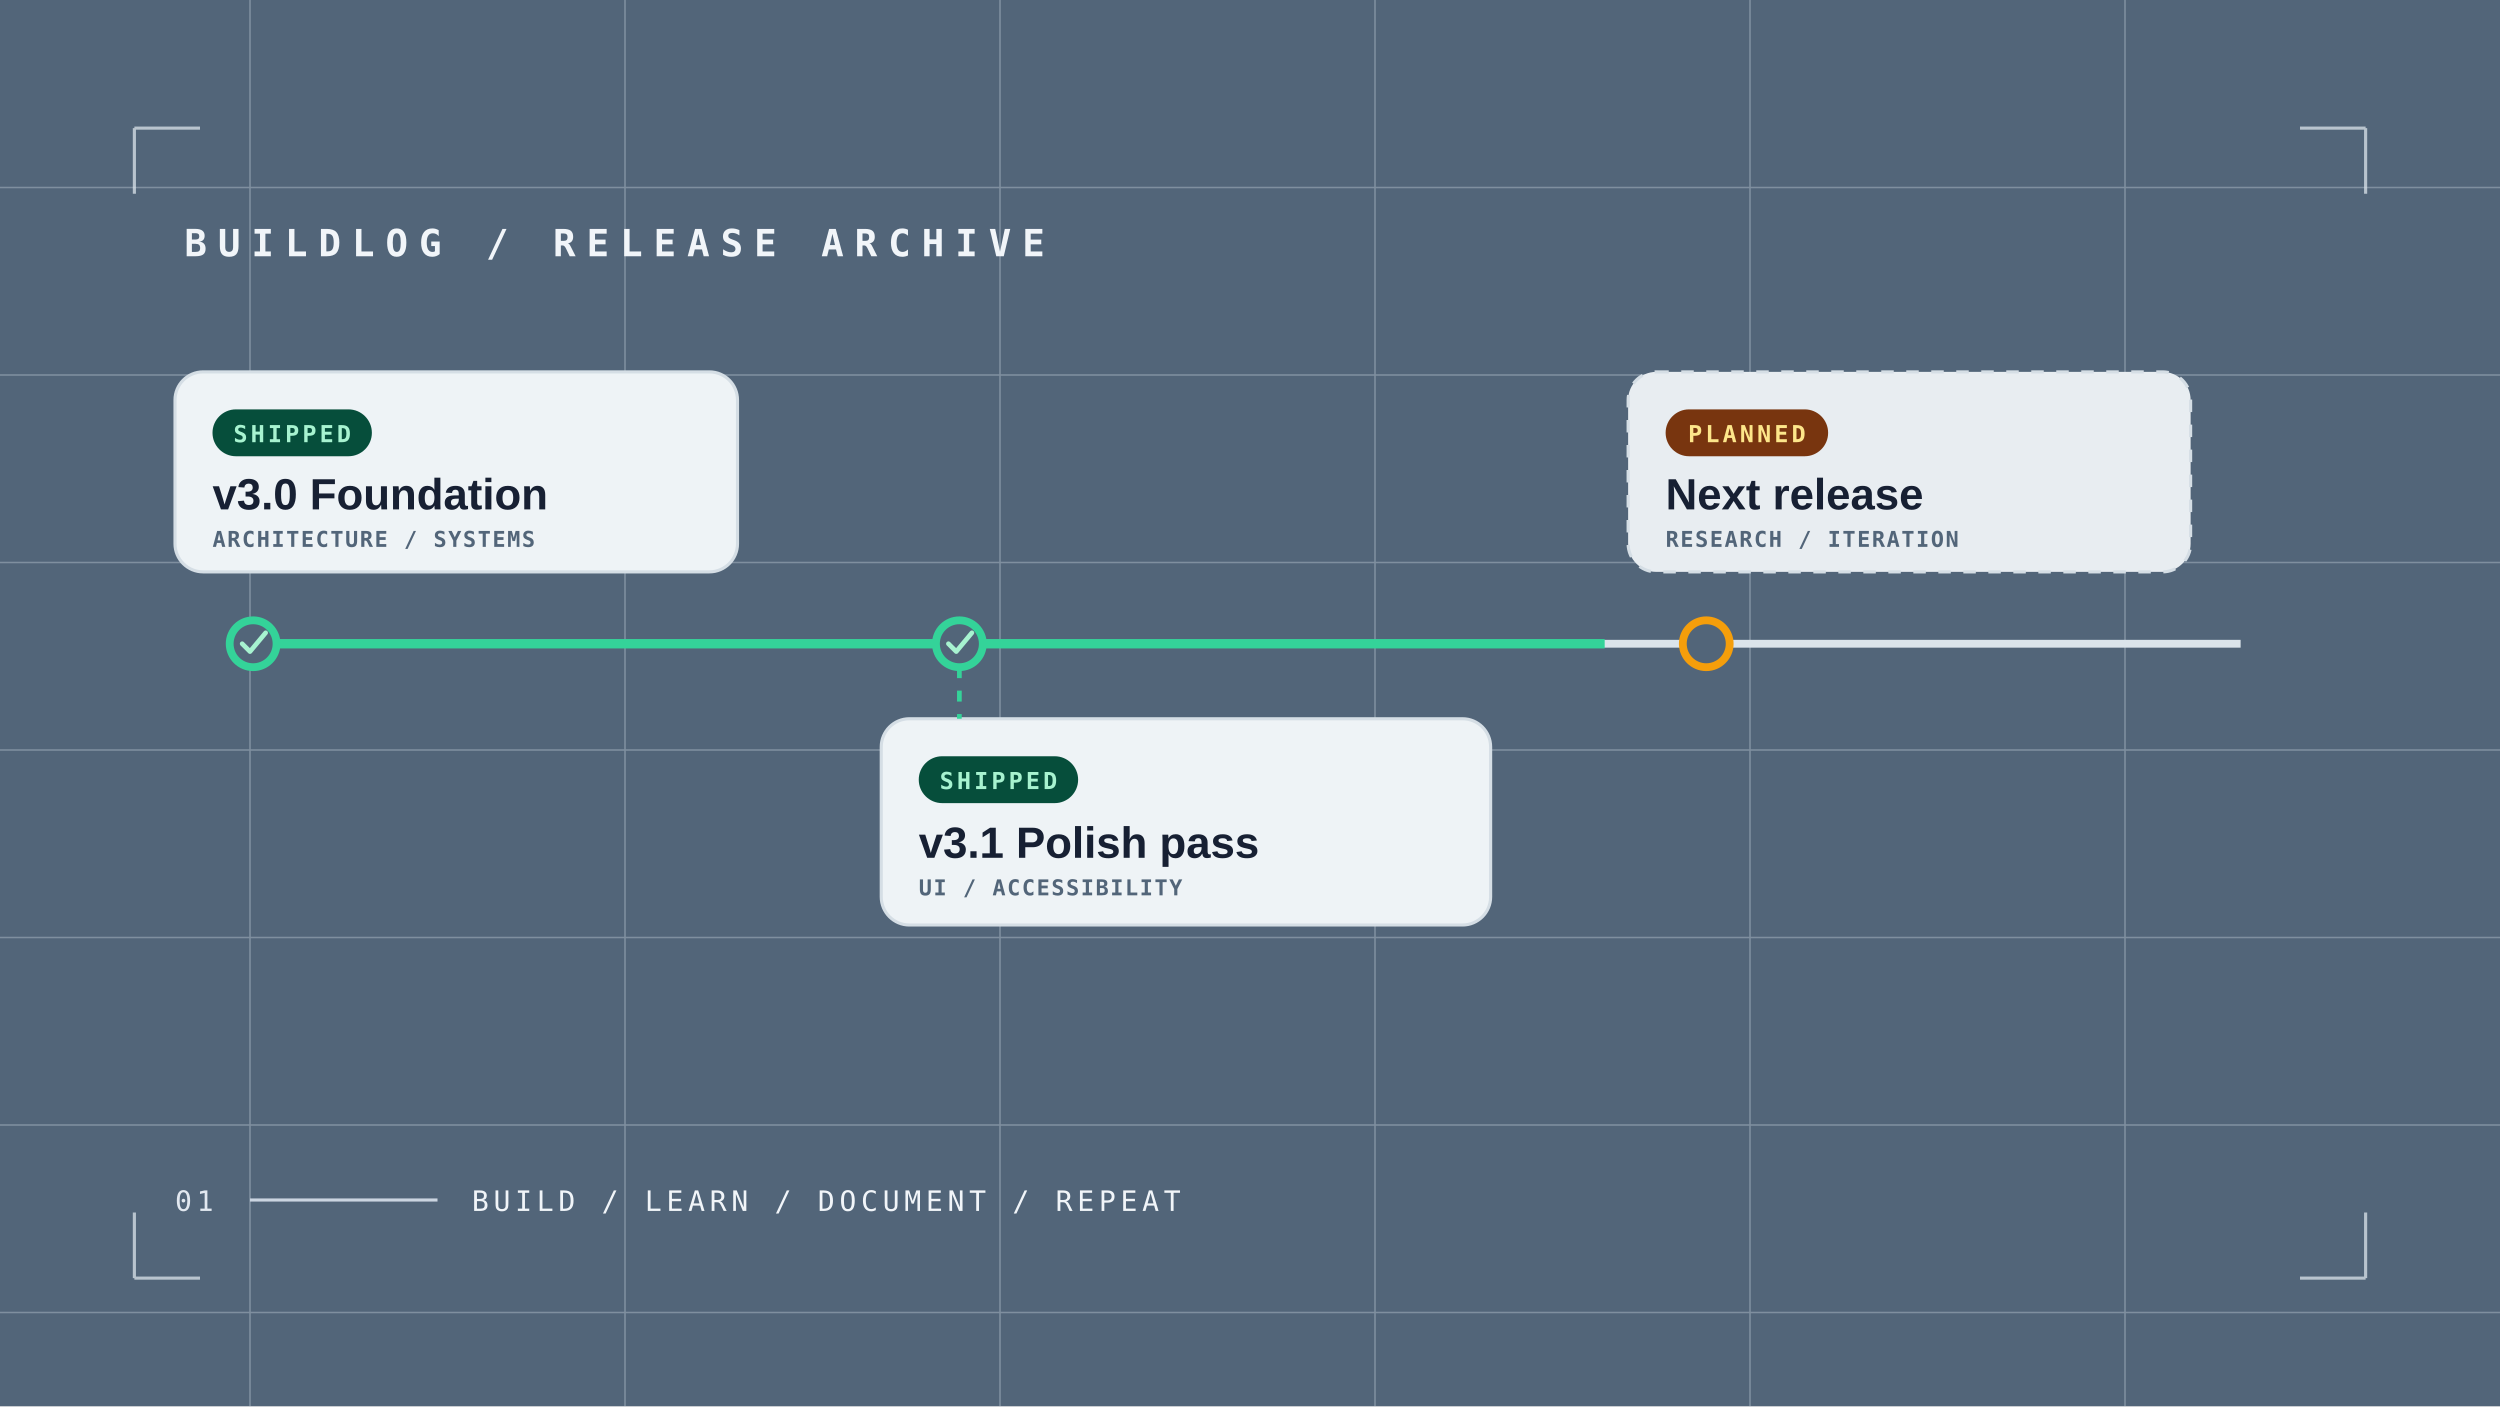
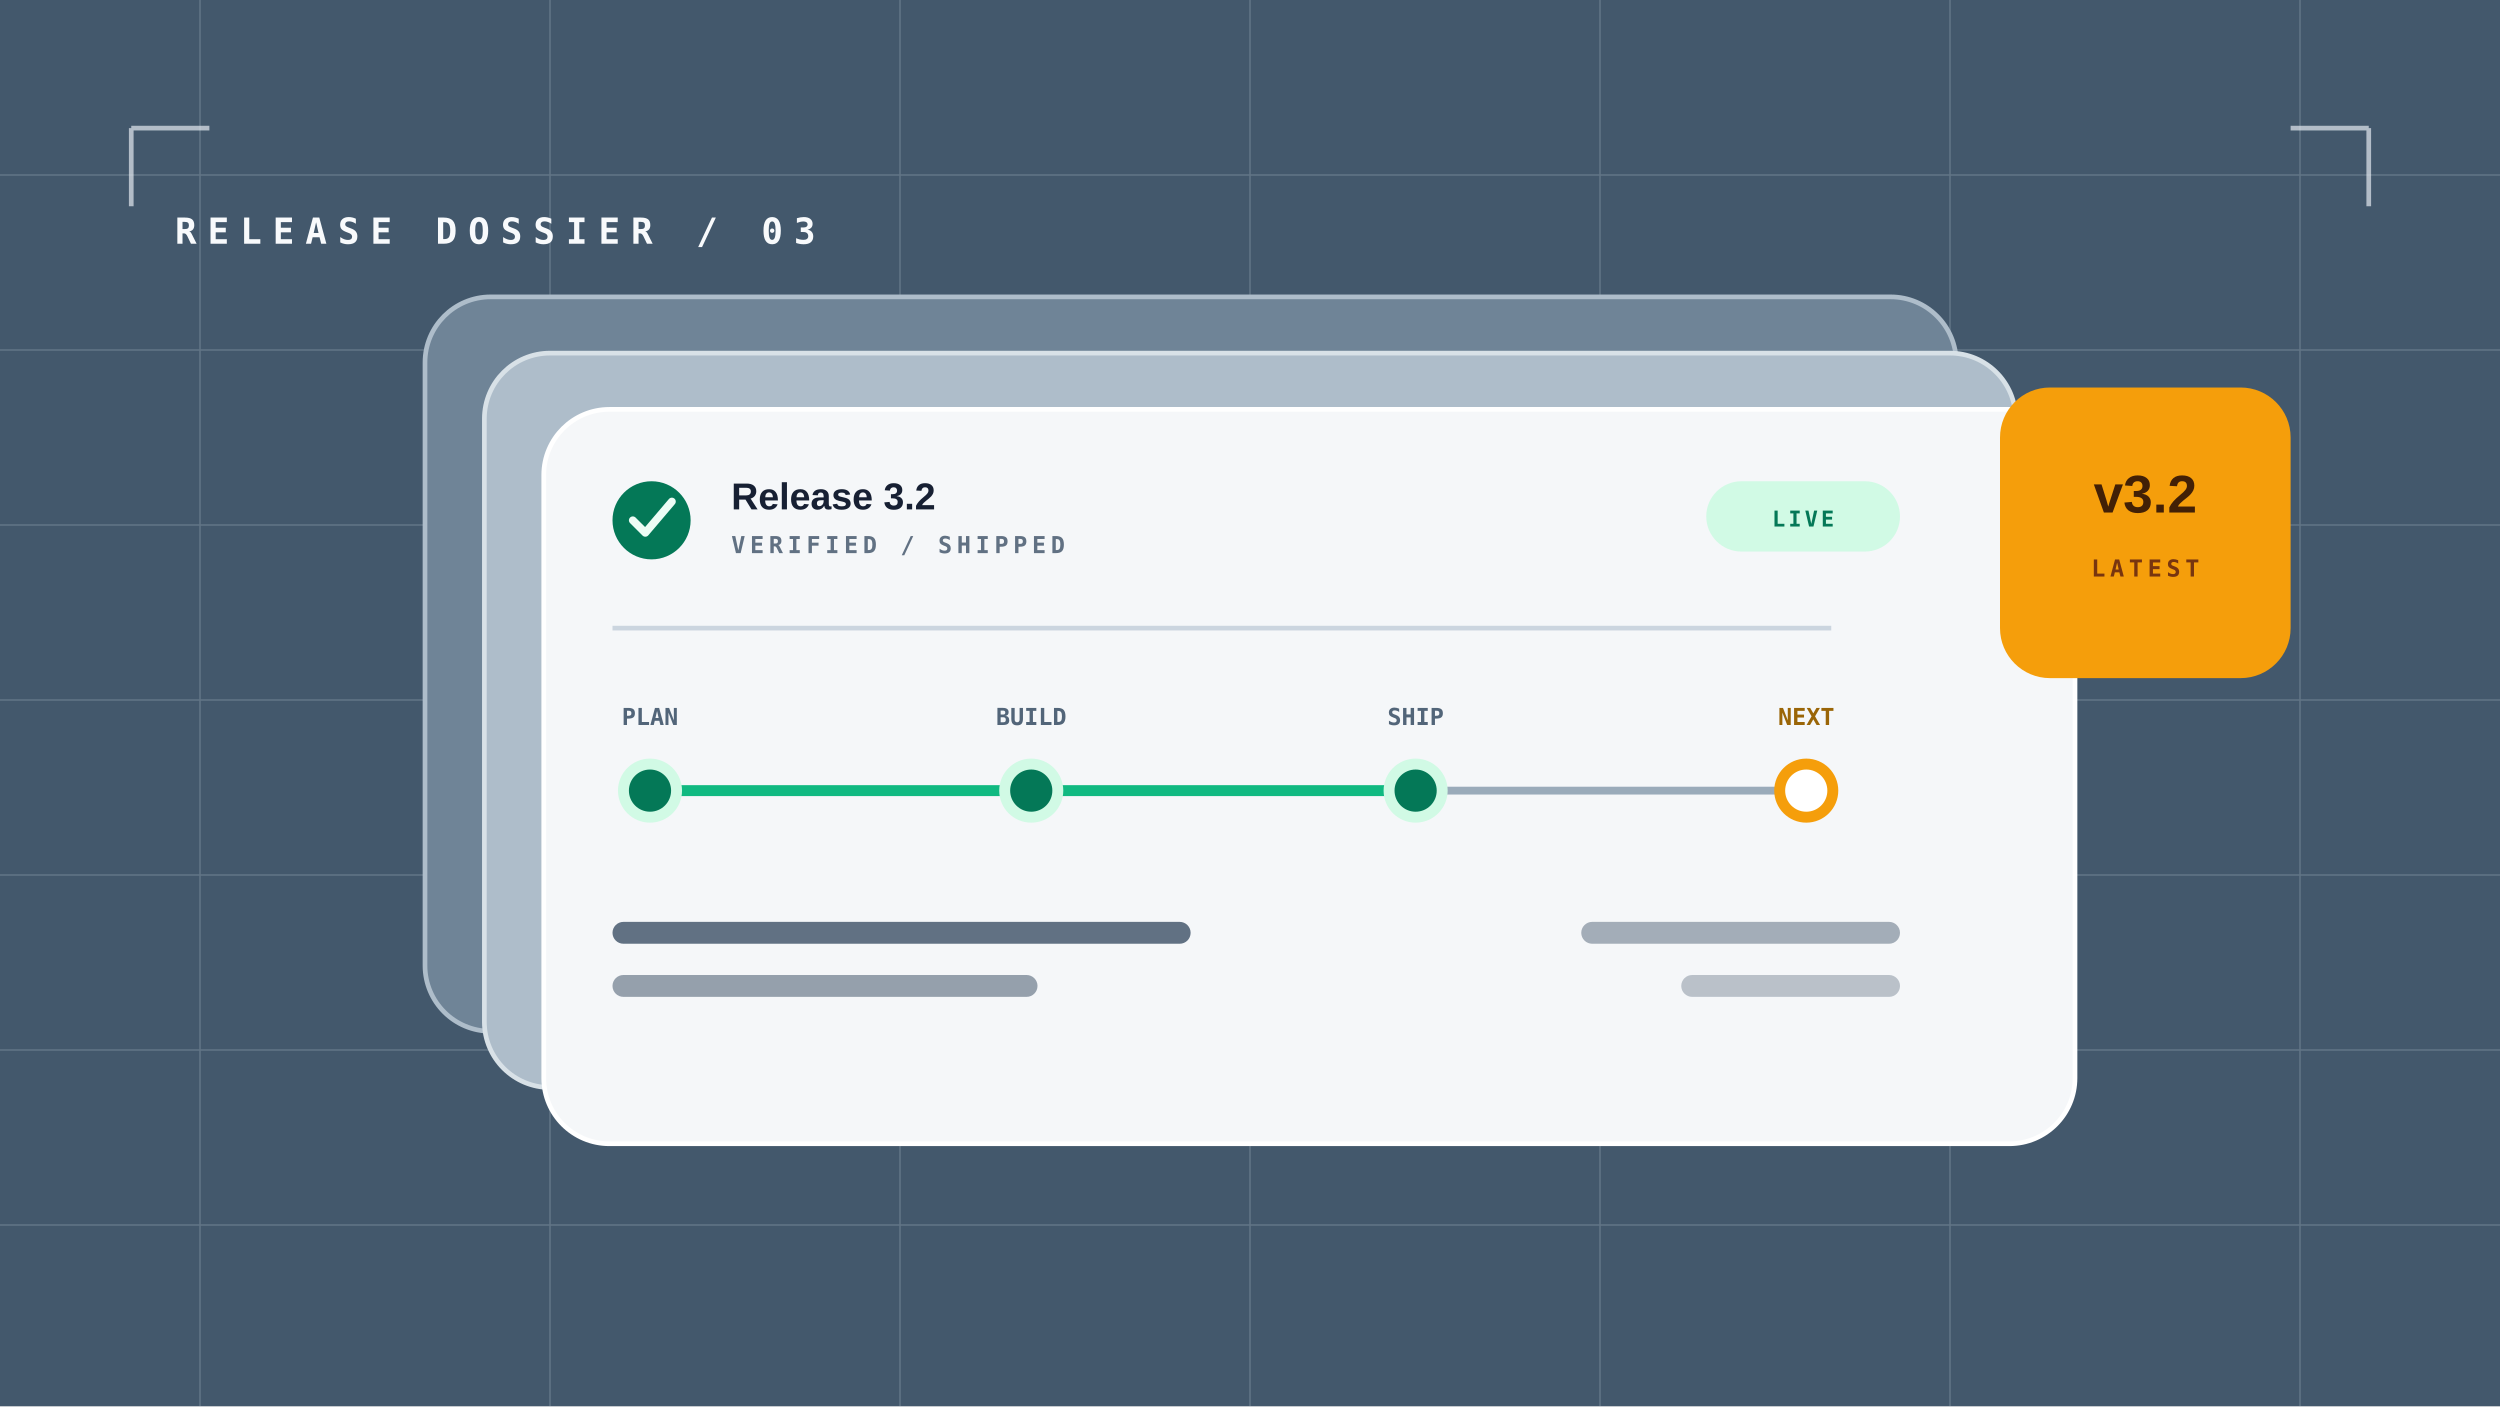
<svg xmlns="http://www.w3.org/2000/svg" width="1600" height="900" viewBox="0 0 1600 900" role="img" aria-labelledby="title desc">
-   <rect width="1600" height="900" fill="#526579" />
-   <g stroke="#d6e0e8" stroke-width="1" opacity="0.34">
-     <path d="M0 120H1600M0 240H1600M0 360H1600M0 480H1600M0 600H1600M0 720H1600M0 840H1600" />
-     <path d="M160 0V900M400 0V900M640 0V900M880 0V900M1120 0V900M1360 0V900" />
+   <rect width="1600" height="900" fill="#43586c" />
+   <g stroke="#dbe5ec" stroke-width="1" opacity="0.2">
+     <path d="M0 112H1600M0 224H1600M0 336H1600M0 448H1600M0 560H1600M0 672H1600M0 784H1600" />
+     <path d="M128 0V900M352 0V900M576 0V900M800 0V900M1024 0V900M1248 0V900M1472 0V900" />
  </g>
-   <g fill="none" stroke="#dbe4eb" stroke-width="2" opacity="0.75">
-     <path d="M86 82h42M86 82v42M1514 82h-42M1514 82v42" />
-     <path d="M86 818h42M86 818v-42M1514 818h-42M1514 818v-42" />
+   <g fill="none" stroke="#e2e8f0" stroke-width="3" opacity="0.7">
+     <path d="M84 82h50M84 82v50M1516 82h-50M1516 82v50" />
  </g>
-   <text x="118" y="164" fill="#f1f5f9" font-family="ui-monospace, SFMono-Regular, Menlo, monospace" font-size="24" font-weight="700" letter-spacing="7">BUILDLOG / RELEASE ARCHIVE</text>
-   <g transform="translate(112 238)">
-     <path d="M50 174H1322" stroke="#dbe4eb" stroke-width="5" />
-     <path d="M50 174H915" stroke="#34d399" stroke-width="6" />
-     <g transform="translate(0 0)">
-       <rect x="0" y="0" width="360" height="128" rx="18" fill="#eef3f6" stroke="#d5dee5" stroke-width="2" />
-       <rect x="24" y="24" width="102" height="30" rx="15" fill="#064e3b" />
-       <text x="75" y="45" text-anchor="middle" fill="#a7f3d0" font-family="ui-monospace, SFMono-Regular, Menlo, monospace" font-size="15" font-weight="700" letter-spacing="2">SHIPPED</text>
-       <text x="24" y="88" fill="#172033" font-family="Arial, Helvetica, sans-serif" font-size="28" font-weight="700">v3.0 Foundation</text>
-       <text x="24" y="112" fill="#526579" font-family="ui-monospace, SFMono-Regular, Menlo, monospace" font-size="14" font-weight="700" letter-spacing="1">ARCHITECTURE / SYSTEMS</text>
-       <circle cx="50" cy="174" r="15" fill="#526579" stroke="#34d399" stroke-width="5" />
-       <path d="M43 174l5 5 10-12" fill="none" stroke="#a7f3d0" stroke-width="3" stroke-linecap="round" stroke-linejoin="round" />
+   <text x="112" y="156" fill="#f8fafc" font-family="ui-monospace, SFMono-Regular, Menlo, monospace" font-size="23" font-weight="700" letter-spacing="7">RELEASE DOSSIER / 03</text>
+   <g transform="translate(272 190)">
+     <rect x="0" y="0" width="980" height="470" rx="42" fill="#6f8497" stroke="#aebdca" stroke-width="3" />
+     <rect x="38" y="36" width="980" height="470" rx="42" fill="#aebdca" stroke="#d8e1e7" stroke-width="3" />
+     <rect x="76" y="72" width="980" height="470" rx="42" fill="#f5f7f9" stroke="#ffffff" stroke-width="3" />
+     <g transform="translate(120 118)">
+       <circle cx="25" cy="25" r="25" fill="#047857" />
+       <path d="M13 25l8 8 17-20" fill="none" stroke="#ecfdf5" stroke-width="5" stroke-linecap="round" stroke-linejoin="round" />
+       <text x="76" y="18" fill="#172033" font-family="Arial, Helvetica, sans-serif" font-size="24" font-weight="700">Release 3.2</text>
+       <text x="76" y="46" fill="#617183" font-family="ui-monospace, SFMono-Regular, Menlo, monospace" font-size="15" font-weight="700" letter-spacing="3">VERIFIED / SHIPPED</text>
+       <rect x="700" y="0" width="124" height="45" rx="22.5" fill="#d1fae5" />
+       <text x="762" y="29" text-anchor="middle" fill="#047857" font-family="ui-monospace, SFMono-Regular, Menlo, monospace" font-size="14" font-weight="700" letter-spacing="2">LIVE</text>
    </g>
-     <g transform="translate(452 222)">
-       <rect x="0" y="0" width="390" height="132" rx="18" fill="#eef3f6" stroke="#d5dee5" stroke-width="2" />
-       <rect x="24" y="24" width="102" height="30" rx="15" fill="#064e3b" />
-       <text x="75" y="45" text-anchor="middle" fill="#a7f3d0" font-family="ui-monospace, SFMono-Regular, Menlo, monospace" font-size="15" font-weight="700" letter-spacing="2">SHIPPED</text>
-       <text x="24" y="89" fill="#172033" font-family="Arial, Helvetica, sans-serif" font-size="28" font-weight="700">v3.1 Polish pass</text>
-       <text x="24" y="113" fill="#526579" font-family="ui-monospace, SFMono-Regular, Menlo, monospace" font-size="14" font-weight="700" letter-spacing="1">UI / ACCESSIBILITY</text>
-       <path d="M50-48V0" stroke="#34d399" stroke-width="3" stroke-dasharray="7 8" />
-       <circle cx="50" cy="-48" r="15" fill="#526579" stroke="#34d399" stroke-width="5" />
-       <path d="M43-48l5 5 10-12" fill="none" stroke="#a7f3d0" stroke-width="3" stroke-linecap="round" stroke-linejoin="round" />
+     <path d="M120 212H900" stroke="#cbd5df" stroke-width="3" />
+     <g transform="translate(120 262)">
+       <path d="M24 54H764" stroke="#9aabba" stroke-width="5" />
+       <path d="M24 54H514" stroke="#10b981" stroke-width="7" />
+       <circle cx="24" cy="54" r="17" fill="#047857" stroke="#d1fae5" stroke-width="7" />
+       <circle cx="268" cy="54" r="17" fill="#047857" stroke="#d1fae5" stroke-width="7" />
+       <circle cx="514" cy="54" r="17" fill="#047857" stroke="#d1fae5" stroke-width="7" />
+       <circle cx="764" cy="54" r="17" fill="#ffffff" stroke="#f59e0b" stroke-width="7" />
+       <text x="24" y="12" text-anchor="middle" fill="#526579" font-family="ui-monospace, SFMono-Regular, Menlo, monospace" font-size="15" font-weight="700">PLAN</text>
+       <text x="268" y="12" text-anchor="middle" fill="#526579" font-family="ui-monospace, SFMono-Regular, Menlo, monospace" font-size="15" font-weight="700">BUILD</text>
+       <text x="514" y="12" text-anchor="middle" fill="#526579" font-family="ui-monospace, SFMono-Regular, Menlo, monospace" font-size="15" font-weight="700">SHIP</text>
+       <text x="764" y="12" text-anchor="middle" fill="#9a6507" font-family="ui-monospace, SFMono-Regular, Menlo, monospace" font-size="15" font-weight="700">NEXT</text>
    </g>
-     <g transform="translate(930 0)">
-       <rect x="0" y="0" width="360" height="128" rx="18" fill="#e8edf1" stroke="#d5dee5" stroke-width="2" stroke-dasharray="8 8" />
-       <rect x="24" y="24" width="104" height="30" rx="15" fill="#78350f" />
-       <text x="76" y="45" text-anchor="middle" fill="#fde68a" font-family="ui-monospace, SFMono-Regular, Menlo, monospace" font-size="15" font-weight="700" letter-spacing="2">PLANNED</text>
-       <text x="24" y="88" fill="#172033" font-family="Arial, Helvetica, sans-serif" font-size="28" font-weight="700">Next release</text>
-       <text x="24" y="112" fill="#526579" font-family="ui-monospace, SFMono-Regular, Menlo, monospace" font-size="14" font-weight="700" letter-spacing="1">RESEARCH / ITERATION</text>
-       <circle cx="50" cy="174" r="15" fill="#526579" stroke="#f59e0b" stroke-width="5" />
+     <g transform="translate(120 400)" fill="#617183">
+       <rect width="370" height="14" rx="7" />
+       <rect y="34" width="272" height="14" rx="7" opacity="0.65" />
+       <rect x="620" width="204" height="14" rx="7" opacity="0.55" />
+       <rect x="684" y="34" width="140" height="14" rx="7" opacity="0.4" />
    </g>
  </g>
-   <g transform="translate(112 775)">
-     <text x="0" y="0" fill="#e2e8f0" font-family="ui-monospace, SFMono-Regular, Menlo, monospace" font-size="18" letter-spacing="3">01</text>
-     <path d="M48-7h120" stroke="#cbd5e1" stroke-width="2" />
-     <text x="190" y="0" fill="#f1f5f9" font-family="ui-monospace, SFMono-Regular, Menlo, monospace" font-size="18" letter-spacing="3">BUILD / LEARN / DOCUMENT / REPEAT</text>
+   <g transform="translate(1280 248)">
+     <rect width="186" height="186" rx="32" fill="#f59e0b" />
+     <text x="93" y="80" text-anchor="middle" fill="#422006" font-family="Arial, Helvetica, sans-serif" font-size="34" font-weight="700">v3.2</text>
+     <text x="93" y="121" text-anchor="middle" fill="#78350f" font-family="ui-monospace, SFMono-Regular, Menlo, monospace" font-size="15" font-weight="700" letter-spacing="3">LATEST</text>
  </g>
</svg>
